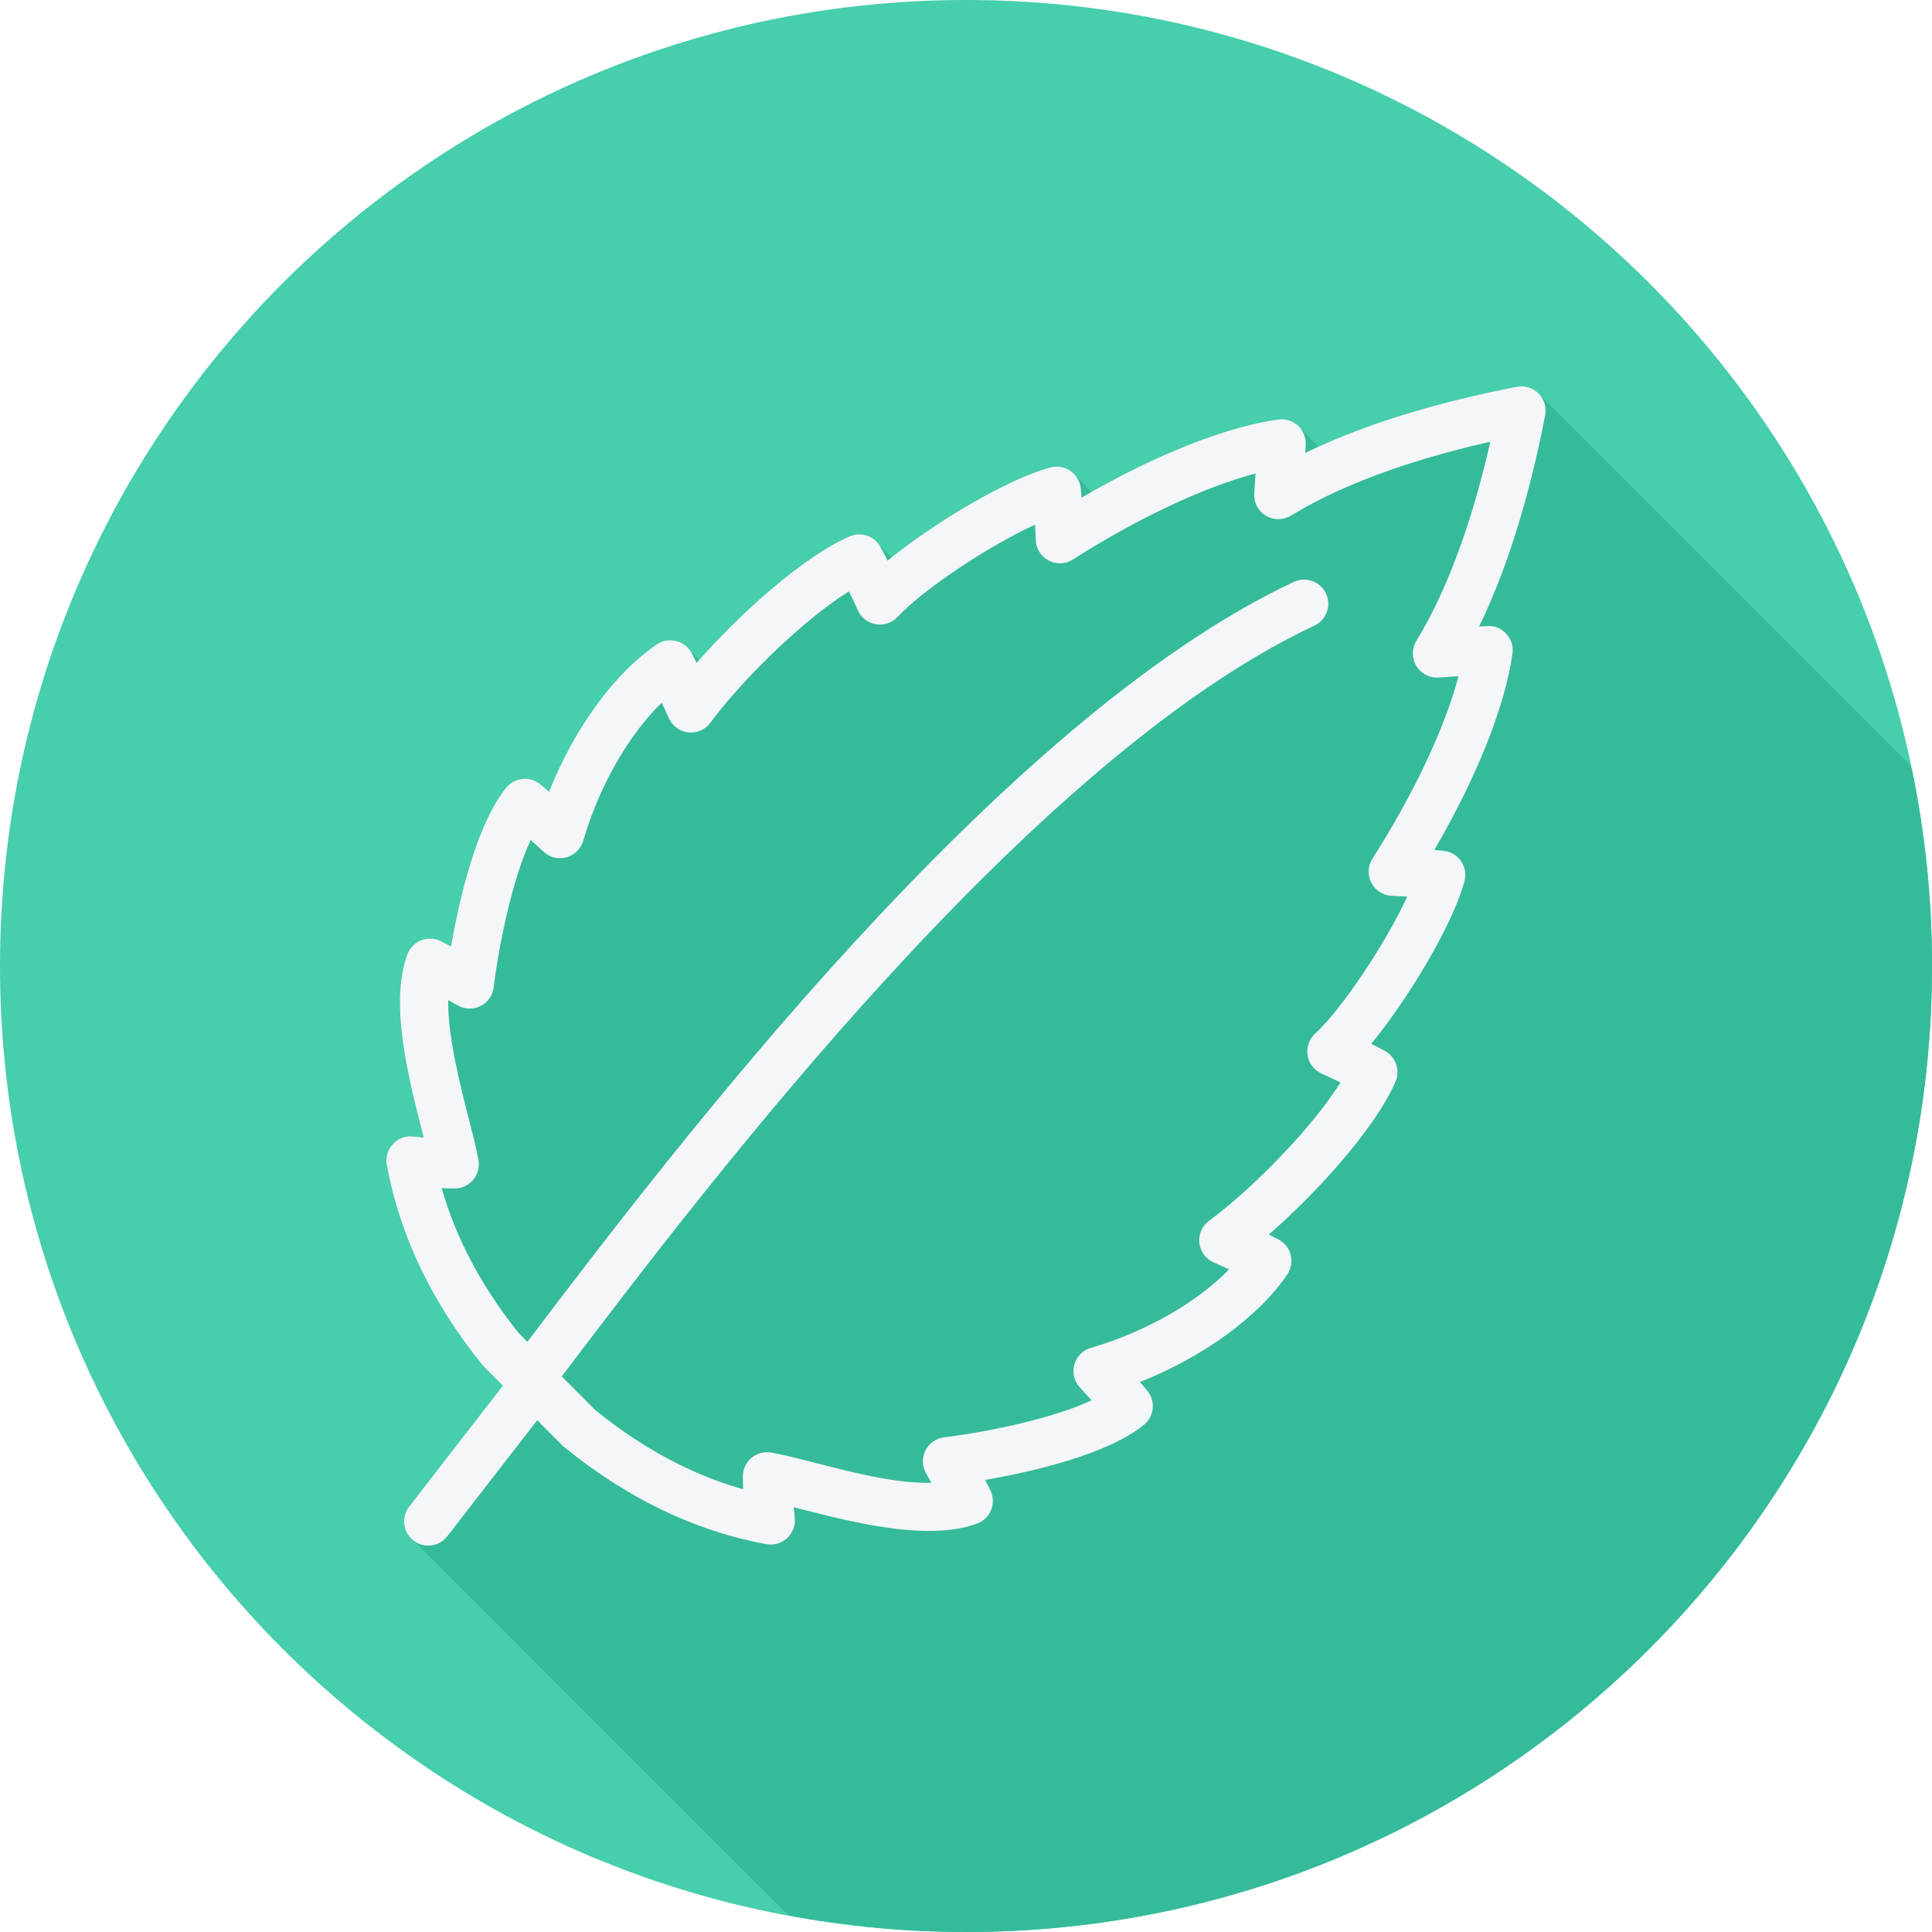
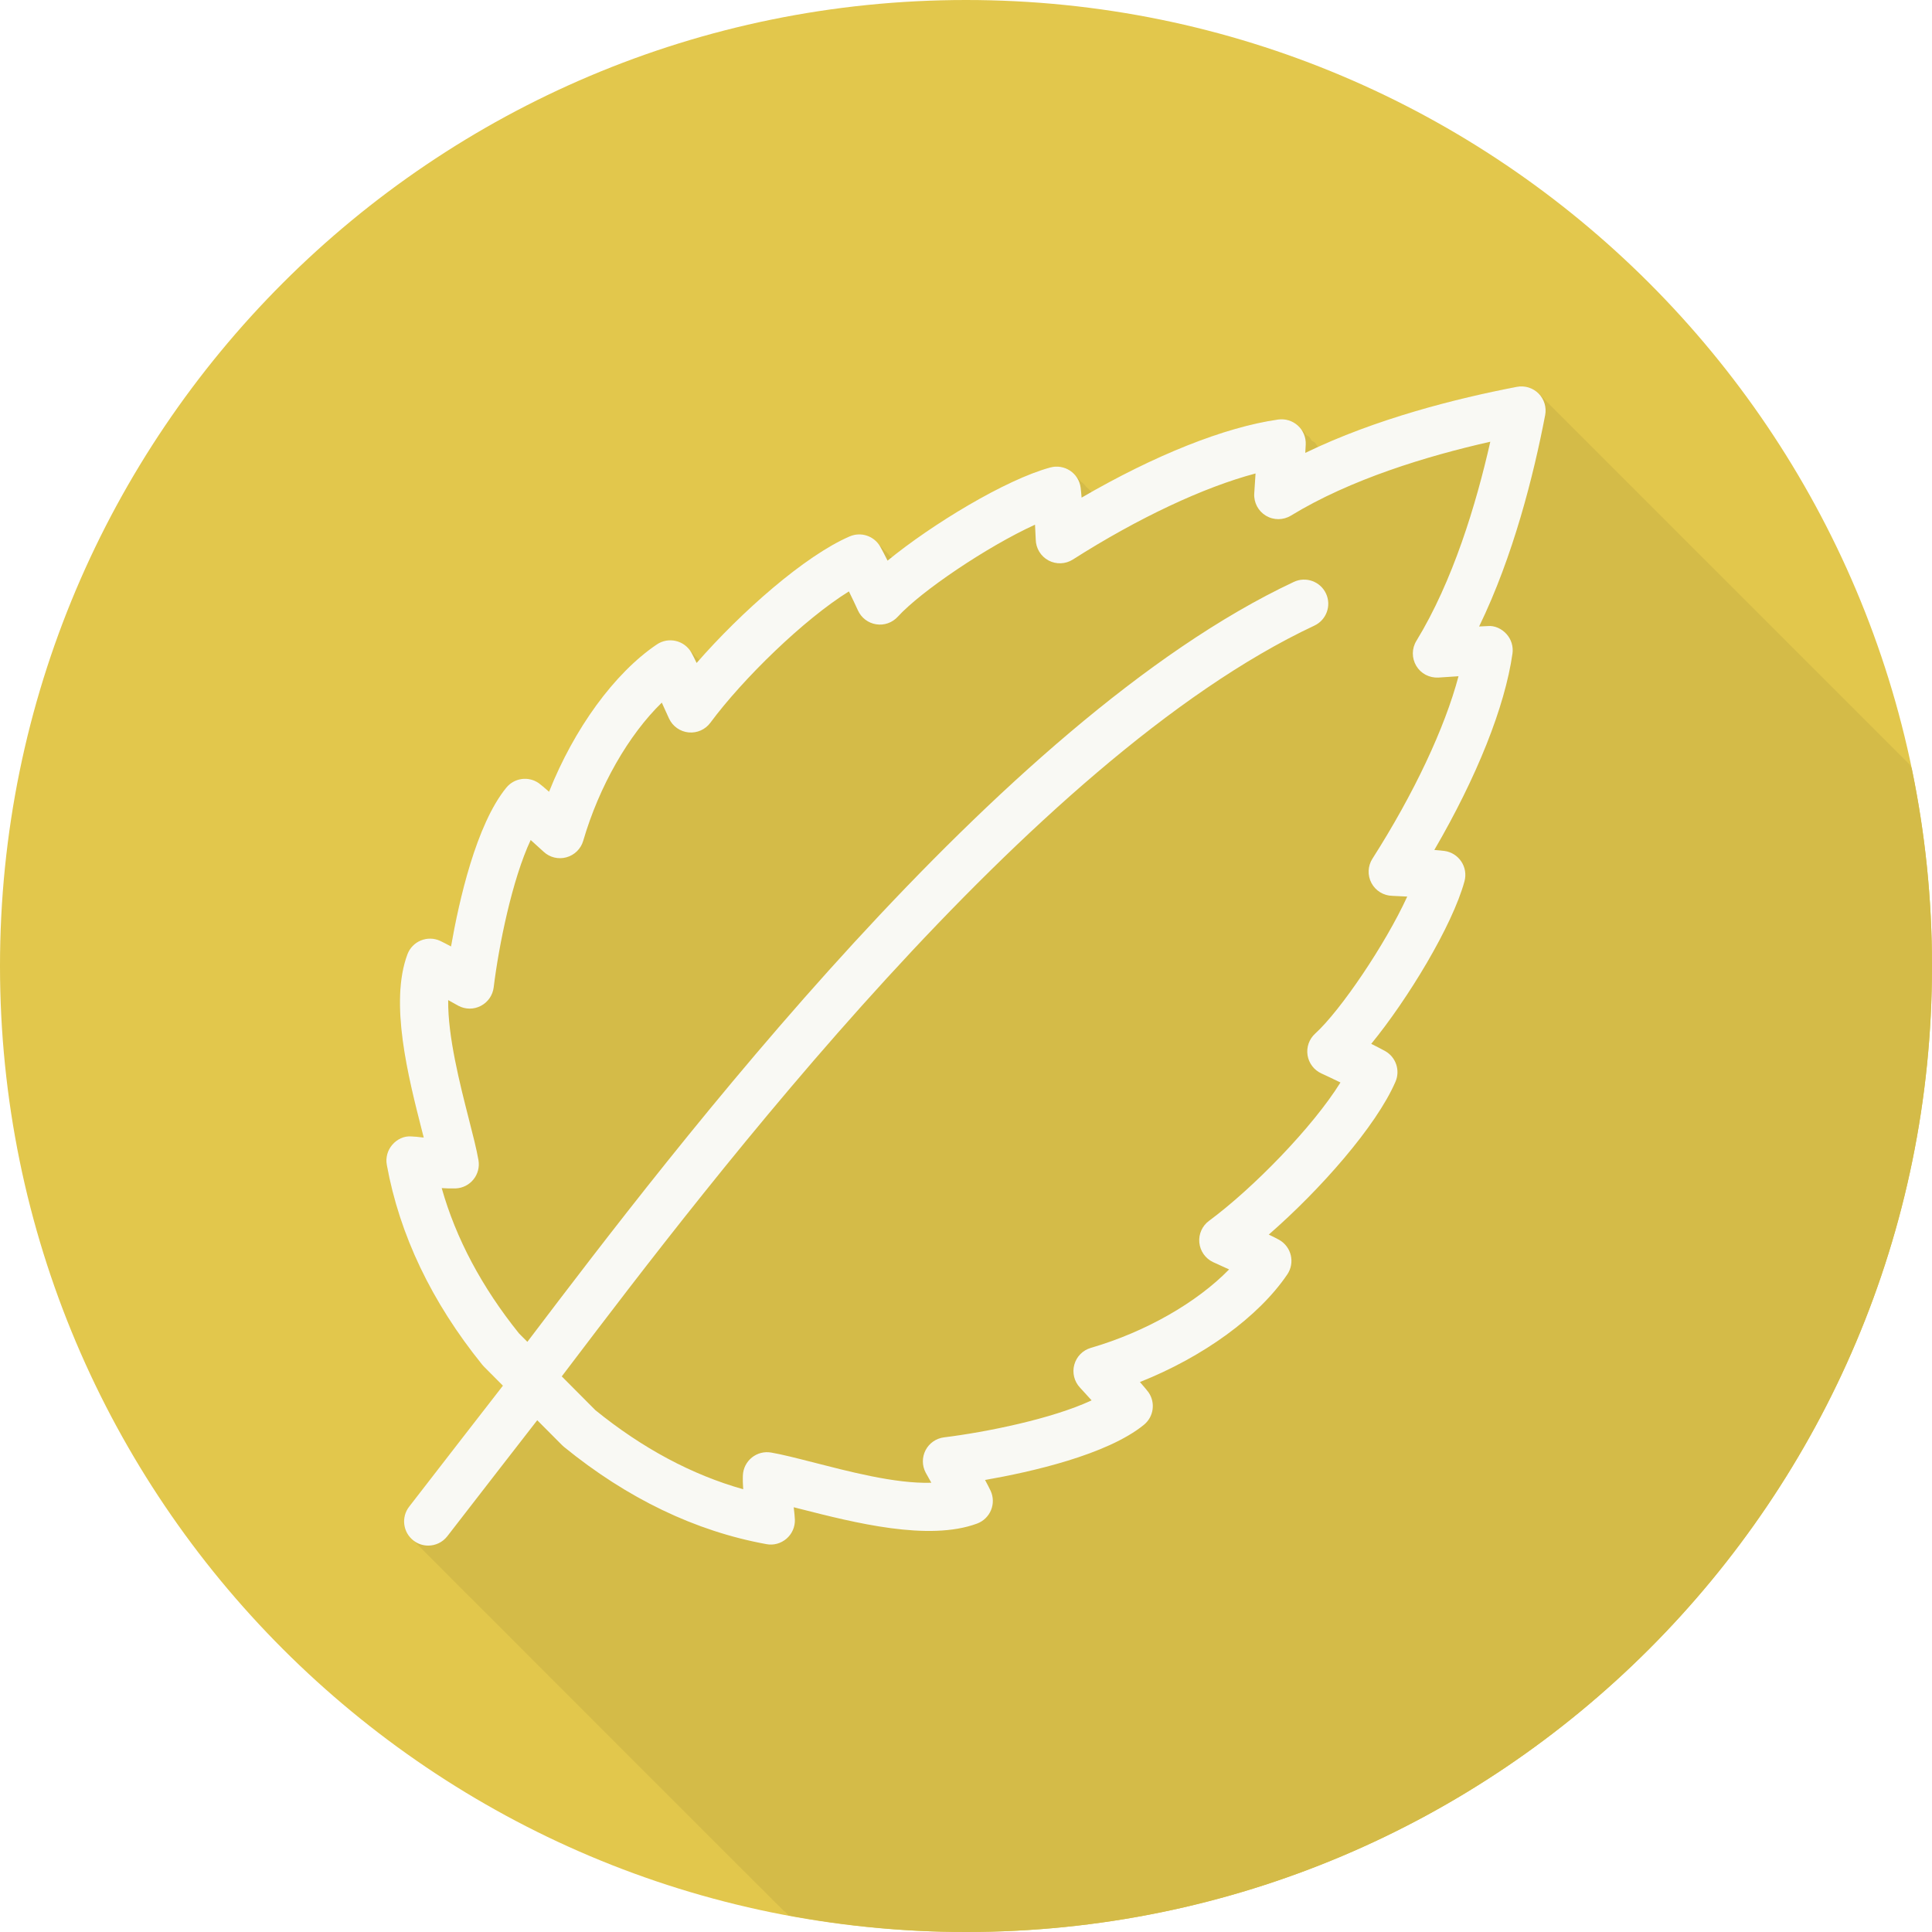
<svg xmlns="http://www.w3.org/2000/svg" version="1.1" id="Layer_1" viewBox="0 0 512 512" xml:space="preserve">
-   <path style="fill:#47CEAC;" d="M512,256.006C512,397.402,397.394,512.004,256.004,512C114.606,512.004,0,397.402,0,256.006  C-0.007,114.61,114.606,0,256.004,0C397.394,0,512,114.614,512,256.006z" />
-   <path style="fill:#36BB9A;" d="M512,256.005c0-18.007-1.88-35.575-5.417-52.533c-0.028-0.016-0.054-0.03-0.081-0.048  c-0.211-0.3-0.297-0.666-0.56-0.928c-0.261-0.263-97.953-97.955-98.217-98.219c-1.5-1.5-3.657-2.163-5.732-1.763  c-14.928,2.867-34.706,7.914-52.508,15.986c-0.1-0.078-0.222-0.113-0.325-0.187c-0.259-0.356-0.427-0.771-0.759-1.073  c-0.212-0.191-0.496-0.254-0.731-0.414c-0.258-0.356-0.425-0.773-0.757-1.073c-0.212-0.193-0.496-0.255-0.73-0.417  c-0.259-0.356-0.427-0.771-0.757-1.073c-0.213-0.191-0.497-0.254-0.732-0.414c-0.258-0.356-0.425-0.773-0.757-1.073  c-1.409-1.276-3.312-1.862-5.199-1.6c-13.485,1.914-31.06,8.871-49.467,19.281c-0.383-0.449-0.731-0.933-1.232-1.267  c-0.02-0.013-0.046-0.013-0.067-0.026c-0.418-0.537-0.843-1.078-1.421-1.462c-0.021-0.014-0.046-0.012-0.067-0.026  c-0.418-0.537-0.843-1.077-1.421-1.462c-0.02-0.013-0.046-0.013-0.066-0.026c-0.418-0.537-0.843-1.077-1.422-1.461  c-1.535-1.02-3.438-1.321-5.209-0.851c-11.462,3.093-30.153,14.335-42.017,23.815c-0.179-0.156-0.378-0.263-0.571-0.399  c-0.429-0.585-0.913-1.09-1.489-1.488c-0.428-0.585-0.911-1.087-1.486-1.486c-1.739-2.384-4.86-3.364-7.632-2.166  c-11.62,5.01-28.055,19.406-39.856,32.768c-0.364-0.412-0.709-0.815-1.163-1.12c-0.432-0.573-0.898-1.093-1.488-1.488  c-0.896-1.189-2.101-2.111-3.569-2.454c-1.747-0.406-3.569-0.067-5.038,0.932c-11.284,7.625-21.931,22.362-28.553,39.031  c-1.25-1.093-2.288-1.977-2.719-2.276c-2.741-1.911-6.5-1.399-8.615,1.2c-8,9.787-12.544,30.018-14.647,42.076  c-1.172-0.633-2.209-1.169-2.893-1.488c-1.606-0.743-3.462-0.781-5.113-0.094c-1.644,0.676-2.931,2.006-3.553,3.676  c-4.797,12.855,0.222,32.5,3.885,46.836c0.149,0.589,0.297,1.164,0.441,1.718c-1.359-0.161-2.515-0.282-3.268-0.305  c-1.959-0.156-3.797,0.742-5.062,2.206c-1.269,1.469-1.804,3.424-1.456,5.331c3.372,18.549,11.878,36.37,25.284,52.963  c0.138,0.175,0.284,0.336,0.441,0.492l5.044,5.07c-4.985,6.412-14.706,18.938-24.85,32.063c-2.163,2.793-1.647,6.813,1.15,8.974  c0.116,0.09,97.75,97.857,98.218,98.219c0.116,0.089,0.254,0.119,0.373,0.199c0.246,0.329,0.523,0.634,0.81,0.934  c15.252,2.832,30.957,4.384,47.03,4.384C397.394,512.004,512,397.401,512,256.005z" />
-   <path style="fill:#F4F6F9;" d="M407.726,104.276c-1.5-1.5-3.657-2.162-5.731-1.762c-15.916,3.056-37.422,8.45-56.081,17.506  c0.05-0.868,0.094-1.637,0.118-2.225c0.084-1.9-0.685-3.744-2.094-5.019s-3.312-1.862-5.2-1.6  c-14.134,2.006-32.732,9.431-52.103,20.7c-0.091-1.125-0.178-2.075-0.259-2.675c-0.246-1.825-1.268-3.456-2.8-4.475  c-1.534-1.019-3.438-1.318-5.21-0.85c-11.815,3.187-31.375,15.05-43.153,24.7c-0.75-1.493-1.446-2.837-1.934-3.694  c-1.606-2.85-5.1-4.031-8.107-2.732c-11.844,5.106-28.719,19.969-40.559,33.543c-0.569-1.187-1.056-2.156-1.409-2.775  c-0.881-1.55-2.369-2.656-4.107-3.062c-1.747-0.406-3.569-0.068-5.038,0.931c-11.284,7.625-21.932,22.363-28.554,39.031  c-1.25-1.093-2.288-1.975-2.719-2.275c-2.74-1.913-6.5-1.401-8.615,1.2c-8,9.788-12.544,30.019-14.646,42.075  c-1.172-0.631-2.209-1.169-2.894-1.488c-1.606-0.743-3.462-0.781-5.113-0.094c-1.644,0.675-2.931,2.006-3.553,3.675  c-4.797,12.857,0.222,32.5,3.885,46.837c0.15,0.588,0.297,1.163,0.441,1.718c-1.359-0.162-2.515-0.282-3.268-0.306  c-1.959-0.156-3.797,0.743-5.062,2.206c-1.268,1.469-1.803,3.425-1.456,5.331c3.372,18.55,11.878,36.369,25.284,52.962  c0.138,0.175,0.285,0.337,0.441,0.494l5.044,5.069c-4.985,6.413-14.706,18.938-24.85,32.063c-2.162,2.794-1.647,6.813,1.15,8.975  c1.163,0.9,2.541,1.338,3.909,1.338c1.913,0,3.806-0.857,5.066-2.487c9.493-12.282,18.615-24.031,23.825-30.737l6.572,6.601  c0.156,0.156,0.322,0.306,0.494,0.45c16.797,13.687,34.853,22.369,53.668,25.788c1.903,0.375,3.862-0.188,5.328-1.45  c1.466-1.262,2.278-3.125,2.215-5.056c-0.025-0.756-0.147-1.913-0.309-3.268c0.572,0.144,1.159,0.293,1.759,0.444  c14.347,3.657,33.981,8.644,46.847,3.875c1.668-0.625,3.003-1.913,3.681-3.556c0.678-1.65,0.644-3.5-0.103-5.119  c-0.313-0.682-0.847-1.707-1.478-2.875c12.063-2.1,32.313-6.644,42.1-14.619c2.591-2.107,3.122-5.856,1.225-8.601  c-0.306-0.444-1.187-1.482-2.285-2.737c16.688-6.612,31.431-17.25,39.059-28.518c1.001-1.482,1.338-3.307,0.931-5.044  c-0.406-1.744-1.522-3.231-3.075-4.112c-0.622-0.35-1.578-0.831-2.763-1.401c13.59-11.831,28.463-28.688,33.578-40.512  c1.3-3.006,0.118-6.512-2.737-8.118c-0.868-0.487-2.206-1.175-3.691-1.919c9.65-11.769,21.519-31.3,24.719-43.1  c0.481-1.781,0.172-3.681-0.847-5.213c-1.019-1.537-2.65-2.562-4.478-2.806c-0.609-0.081-1.556-0.169-2.672-0.262  c11.266-19.338,18.697-37.913,20.709-52.037c0.266-1.882-0.316-3.781-1.587-5.187c-1.271-1.412-3.153-2.293-5.003-2.107  c-0.597,0.025-1.372,0.063-2.25,0.112c9.062-18.65,14.457-40.131,17.503-56.019C409.885,107.92,409.226,105.776,407.726,104.276z   M375.357,169.839c-1.244,2.031-1.253,4.581-0.031,6.625c1.219,2.044,3.435,3.206,5.853,3.1l4.259-0.282  c0.353-0.025,0.716-0.05,1.085-0.075c-3.619,13.657-11.794,31.082-22.816,48.356c-1.247,1.95-1.341,4.425-0.25,6.463  c1.09,2.044,3.2,3.331,5.513,3.381c0.562,0.013,2.125,0.087,3.963,0.194c-5.806,12.656-17.637,30.156-24.403,36.319  c-1.594,1.45-2.35,3.606-2.013,5.738c0.34,2.131,1.731,3.943,3.697,4.831c1.009,0.457,2.994,1.394,5.022,2.381  c-7.391,11.882-23.14,28.019-34.837,36.669c-1.806,1.331-2.781,3.519-2.565,5.756c0.219,2.238,1.59,4.201,3.622,5.169l2.138,0.975  c0.562,0.256,1.31,0.594,2.131,0.969c-8.525,8.756-22.097,16.562-36.641,20.794c-2.138,0.619-3.797,2.306-4.384,4.457  c-0.588,2.144-0.019,4.444,1.503,6.068c0.638,0.675,1.828,1.987,3.085,3.381c-10.484,4.907-28.006,8.437-39.1,9.806  c-2.091,0.256-3.919,1.525-4.894,3.388c-0.972,1.869-0.965,4.094,0.019,5.956c0.219,0.413,0.759,1.375,1.438,2.575l0.066,0.112  c-9.66,0.313-22.363-3.125-31.553-5.462c-4.309-1.1-8.031-2.05-10.91-2.544c-1.822-0.313-3.666,0.169-5.1,1.318  c-1.431,1.156-2.3,2.863-2.381,4.7c-0.05,1.143-0.01,2.413,0.084,3.712c-13.572-3.825-26.713-10.85-39.172-20.956l-8.913-8.957  l1.885-2.48c36.603-48.225,122.322-161.163,197.566-196.481c3.2-1.5,4.578-5.312,3.075-8.512s-5.328-4.575-8.512-3.075  c-78.097,36.656-165.15,151.356-202.322,200.332l-0.804,1.059l-2.218-2.228c-9.856-12.262-16.722-25.181-20.484-38.512  c1.297,0.087,2.578,0.125,3.725,0.081c1.838-0.081,3.547-0.95,4.7-2.387c1.15-1.431,1.628-3.287,1.315-5.1  c-0.497-2.868-1.444-6.575-2.541-10.863c-2.347-9.194-5.616-21.981-5.482-31.55c0.025,0.013,0.053,0.031,0.081,0.044  c1.234,0.693,2.219,1.25,2.641,1.469c1.862,0.988,4.091,0.988,5.947,0.006c1.862-0.975,3.129-2.8,3.385-4.887  c1.359-11.088,4.897-28.594,9.809-39.062c1.409,1.263,2.725,2.457,3.409,3.093c1.625,1.525,3.916,2.094,6.063,1.493  c2.144-0.588,3.828-2.244,4.45-4.381c4.235-14.525,12.05-28.087,20.825-36.612c0.4,0.881,0.759,1.675,1.028,2.269l0.91,1.994  c0.962,2.031,2.922,3.412,5.159,3.631c2.256,0.212,4.431-0.75,5.769-2.562c8.656-11.687,24.816-27.425,36.719-34.806  c0.972,1.987,1.906,3.95,2.381,5.012c0.884,1.969,2.697,3.362,4.828,3.7c2.134,0.356,4.29-0.419,5.744-2.006  c6.169-6.769,23.694-18.601,36.366-24.387c0.107,1.844,0.185,3.412,0.194,3.963c0.047,2.313,1.341,4.419,3.378,5.513  c2.041,1.093,4.518,0.994,6.46-0.244c17.3-11.019,34.747-19.194,48.413-22.806c-0.013,0.206-0.025,0.406-0.041,0.606l-0.309,4.75  c-0.131,2.375,1.066,4.625,3.106,5.844c2.041,1.219,4.591,1.206,6.619-0.031c15.812-9.657,36.112-15.806,52.837-19.581  C391.169,133.757,385.02,154.026,375.357,169.839z" />
+   <path style="fill:#e2c74c;" d="M512,256.006C512,397.402,397.394,512.004,256.004,512C114.606,512.004,0,397.402,0,256.006  C-0.007,114.61,114.606,0,256.004,0C397.394,0,512,114.614,512,256.006z" />
+   <path style="fill:#d4bb48;" d="M512,256.005c0-18.007-1.88-35.575-5.417-52.533c-0.028-0.016-0.054-0.03-0.081-0.048  c-0.211-0.3-0.297-0.666-0.56-0.928c-0.261-0.263-97.953-97.955-98.217-98.219c-1.5-1.5-3.657-2.163-5.732-1.763  c-14.928,2.867-34.706,7.914-52.508,15.986c-0.1-0.078-0.222-0.113-0.325-0.187c-0.259-0.356-0.427-0.771-0.759-1.073  c-0.212-0.191-0.496-0.254-0.731-0.414c-0.258-0.356-0.425-0.773-0.757-1.073c-0.212-0.193-0.496-0.255-0.73-0.417  c-0.259-0.356-0.427-0.771-0.757-1.073c-0.213-0.191-0.497-0.254-0.732-0.414c-0.258-0.356-0.425-0.773-0.757-1.073  c-1.409-1.276-3.312-1.862-5.199-1.6c-13.485,1.914-31.06,8.871-49.467,19.281c-0.383-0.449-0.731-0.933-1.232-1.267  c-0.02-0.013-0.046-0.013-0.067-0.026c-0.418-0.537-0.843-1.078-1.421-1.462c-0.021-0.014-0.046-0.012-0.067-0.026  c-0.418-0.537-0.843-1.077-1.421-1.462c-0.02-0.013-0.046-0.013-0.066-0.026c-0.418-0.537-0.843-1.077-1.422-1.461  c-1.535-1.02-3.438-1.321-5.209-0.851c-11.462,3.093-30.153,14.335-42.017,23.815c-0.179-0.156-0.378-0.263-0.571-0.399  c-0.429-0.585-0.913-1.09-1.489-1.488c-0.428-0.585-0.911-1.087-1.486-1.486c-1.739-2.384-4.86-3.364-7.632-2.166  c-11.62,5.01-28.055,19.406-39.856,32.768c-0.364-0.412-0.709-0.815-1.163-1.12c-0.432-0.573-0.898-1.093-1.488-1.488  c-0.896-1.189-2.101-2.111-3.569-2.454c-1.747-0.406-3.569-0.067-5.038,0.932c-11.284,7.625-21.931,22.362-28.553,39.031  c-1.25-1.093-2.288-1.977-2.719-2.276c-2.741-1.911-6.5-1.399-8.615,1.2c-8,9.787-12.544,30.018-14.647,42.076  c-1.172-0.633-2.209-1.169-2.893-1.488c-1.606-0.743-3.462-0.781-5.113-0.094c-1.644,0.676-2.931,2.006-3.553,3.676  c-4.797,12.855,0.222,32.5,3.885,46.836c0.149,0.589,0.297,1.164,0.441,1.718c-1.359-0.161-2.515-0.282-3.268-0.305  c-1.959-0.156-3.797,0.742-5.062,2.206c-1.269,1.469-1.804,3.424-1.456,5.331c3.372,18.549,11.878,36.37,25.284,52.963  c0.138,0.175,0.284,0.336,0.441,0.492l5.044,5.07c-4.985,6.412-14.706,18.938-24.85,32.063c-2.163,2.793-1.647,6.813,1.15,8.974  c0.116,0.09,97.75,97.857,98.218,98.219c0.116,0.089,0.254,0.119,0.373,0.199c0.246,0.329,0.523,0.634,0.81,0.934  c15.252,2.832,30.957,4.384,47.03,4.384C397.394,512.004,512,397.401,512,256.005z" />
+   <path style="fill:#f9f9f4;" d="M407.726,104.276c-1.5-1.5-3.657-2.162-5.731-1.762c-15.916,3.056-37.422,8.45-56.081,17.506  c0.05-0.868,0.094-1.637,0.118-2.225c0.084-1.9-0.685-3.744-2.094-5.019s-3.312-1.862-5.2-1.6  c-14.134,2.006-32.732,9.431-52.103,20.7c-0.091-1.125-0.178-2.075-0.259-2.675c-0.246-1.825-1.268-3.456-2.8-4.475  c-1.534-1.019-3.438-1.318-5.21-0.85c-11.815,3.187-31.375,15.05-43.153,24.7c-0.75-1.493-1.446-2.837-1.934-3.694  c-1.606-2.85-5.1-4.031-8.107-2.732c-11.844,5.106-28.719,19.969-40.559,33.543c-0.569-1.187-1.056-2.156-1.409-2.775  c-0.881-1.55-2.369-2.656-4.107-3.062c-1.747-0.406-3.569-0.068-5.038,0.931c-11.284,7.625-21.932,22.363-28.554,39.031  c-1.25-1.093-2.288-1.975-2.719-2.275c-2.74-1.913-6.5-1.401-8.615,1.2c-8,9.788-12.544,30.019-14.646,42.075  c-1.172-0.631-2.209-1.169-2.894-1.488c-1.606-0.743-3.462-0.781-5.113-0.094c-1.644,0.675-2.931,2.006-3.553,3.675  c-4.797,12.857,0.222,32.5,3.885,46.837c0.15,0.588,0.297,1.163,0.441,1.718c-1.359-0.162-2.515-0.282-3.268-0.306  c-1.959-0.156-3.797,0.743-5.062,2.206c-1.268,1.469-1.803,3.425-1.456,5.331c3.372,18.55,11.878,36.369,25.284,52.962  c0.138,0.175,0.285,0.337,0.441,0.494l5.044,5.069c-4.985,6.413-14.706,18.938-24.85,32.063c-2.162,2.794-1.647,6.813,1.15,8.975  c1.163,0.9,2.541,1.338,3.909,1.338c1.913,0,3.806-0.857,5.066-2.487c9.493-12.282,18.615-24.031,23.825-30.737l6.572,6.601  c0.156,0.156,0.322,0.306,0.494,0.45c16.797,13.687,34.853,22.369,53.668,25.788c1.903,0.375,3.862-0.188,5.328-1.45  c1.466-1.262,2.278-3.125,2.215-5.056c-0.025-0.756-0.147-1.913-0.309-3.268c0.572,0.144,1.159,0.293,1.759,0.444  c14.347,3.657,33.981,8.644,46.847,3.875c1.668-0.625,3.003-1.913,3.681-3.556c0.678-1.65,0.644-3.5-0.103-5.119  c-0.313-0.682-0.847-1.707-1.478-2.875c12.063-2.1,32.313-6.644,42.1-14.619c2.591-2.107,3.122-5.856,1.225-8.601  c-0.306-0.444-1.187-1.482-2.285-2.737c16.688-6.612,31.431-17.25,39.059-28.518c1.001-1.482,1.338-3.307,0.931-5.044  c-0.406-1.744-1.522-3.231-3.075-4.112c-0.622-0.35-1.578-0.831-2.763-1.401c13.59-11.831,28.463-28.688,33.578-40.512  c1.3-3.006,0.118-6.512-2.737-8.118c-0.868-0.487-2.206-1.175-3.691-1.919c9.65-11.769,21.519-31.3,24.719-43.1  c0.481-1.781,0.172-3.681-0.847-5.213c-1.019-1.537-2.65-2.562-4.478-2.806c-0.609-0.081-1.556-0.169-2.672-0.262  c11.266-19.338,18.697-37.913,20.709-52.037c0.266-1.882-0.316-3.781-1.587-5.187c-1.271-1.412-3.153-2.293-5.003-2.107  c-0.597,0.025-1.372,0.063-2.25,0.112c9.062-18.65,14.457-40.131,17.503-56.019C409.885,107.92,409.226,105.776,407.726,104.276z   M375.357,169.839c-1.244,2.031-1.253,4.581-0.031,6.625c1.219,2.044,3.435,3.206,5.853,3.1l4.259-0.282  c0.353-0.025,0.716-0.05,1.085-0.075c-3.619,13.657-11.794,31.082-22.816,48.356c-1.247,1.95-1.341,4.425-0.25,6.463  c1.09,2.044,3.2,3.331,5.513,3.381c0.562,0.013,2.125,0.087,3.963,0.194c-5.806,12.656-17.637,30.156-24.403,36.319  c-1.594,1.45-2.35,3.606-2.013,5.738c0.34,2.131,1.731,3.943,3.697,4.831c1.009,0.457,2.994,1.394,5.022,2.381  c-7.391,11.882-23.14,28.019-34.837,36.669c-1.806,1.331-2.781,3.519-2.565,5.756c0.219,2.238,1.59,4.201,3.622,5.169l2.138,0.975  c0.562,0.256,1.31,0.594,2.131,0.969c-8.525,8.756-22.097,16.562-36.641,20.794c-2.138,0.619-3.797,2.306-4.384,4.457  c-0.588,2.144-0.019,4.444,1.503,6.068c0.638,0.675,1.828,1.987,3.085,3.381c-10.484,4.907-28.006,8.437-39.1,9.806  c-2.091,0.256-3.919,1.525-4.894,3.388c-0.972,1.869-0.965,4.094,0.019,5.956c0.219,0.413,0.759,1.375,1.438,2.575l0.066,0.112  c-9.66,0.313-22.363-3.125-31.553-5.462c-4.309-1.1-8.031-2.05-10.91-2.544c-1.822-0.313-3.666,0.169-5.1,1.318  c-1.431,1.156-2.3,2.863-2.381,4.7c-0.05,1.143-0.01,2.413,0.084,3.712c-13.572-3.825-26.713-10.85-39.172-20.956l-8.913-8.957  l1.885-2.48c36.603-48.225,122.322-161.163,197.566-196.481c3.2-1.5,4.578-5.312,3.075-8.512s-5.328-4.575-8.512-3.075  c-78.097,36.656-165.15,151.356-202.322,200.332l-0.804,1.059l-2.218-2.228c-9.856-12.262-16.722-25.181-20.484-38.512  c1.297,0.087,2.578,0.125,3.725,0.081c1.838-0.081,3.547-0.95,4.7-2.387c1.15-1.431,1.628-3.287,1.315-5.1  c-0.497-2.868-1.444-6.575-2.541-10.863c-2.347-9.194-5.616-21.981-5.482-31.55c0.025,0.013,0.053,0.031,0.081,0.044  c1.234,0.693,2.219,1.25,2.641,1.469c1.862,0.988,4.091,0.988,5.947,0.006c1.862-0.975,3.129-2.8,3.385-4.887  c1.359-11.088,4.897-28.594,9.809-39.062c1.409,1.263,2.725,2.457,3.409,3.093c1.625,1.525,3.916,2.094,6.063,1.493  c2.144-0.588,3.828-2.244,4.45-4.381c4.235-14.525,12.05-28.087,20.825-36.612c0.4,0.881,0.759,1.675,1.028,2.269l0.91,1.994  c0.962,2.031,2.922,3.412,5.159,3.631c2.256,0.212,4.431-0.75,5.769-2.562c8.656-11.687,24.816-27.425,36.719-34.806  c0.972,1.987,1.906,3.95,2.381,5.012c0.884,1.969,2.697,3.362,4.828,3.7c2.134,0.356,4.29-0.419,5.744-2.006  c6.169-6.769,23.694-18.601,36.366-24.387c0.107,1.844,0.185,3.412,0.194,3.963c0.047,2.313,1.341,4.419,3.378,5.513  c2.041,1.093,4.518,0.994,6.46-0.244c17.3-11.019,34.747-19.194,48.413-22.806c-0.013,0.206-0.025,0.406-0.041,0.606l-0.309,4.75  c-0.131,2.375,1.066,4.625,3.106,5.844c2.041,1.219,4.591,1.206,6.619-0.031c15.812-9.657,36.112-15.806,52.837-19.581  C391.169,133.757,385.02,154.026,375.357,169.839z" />
</svg>
